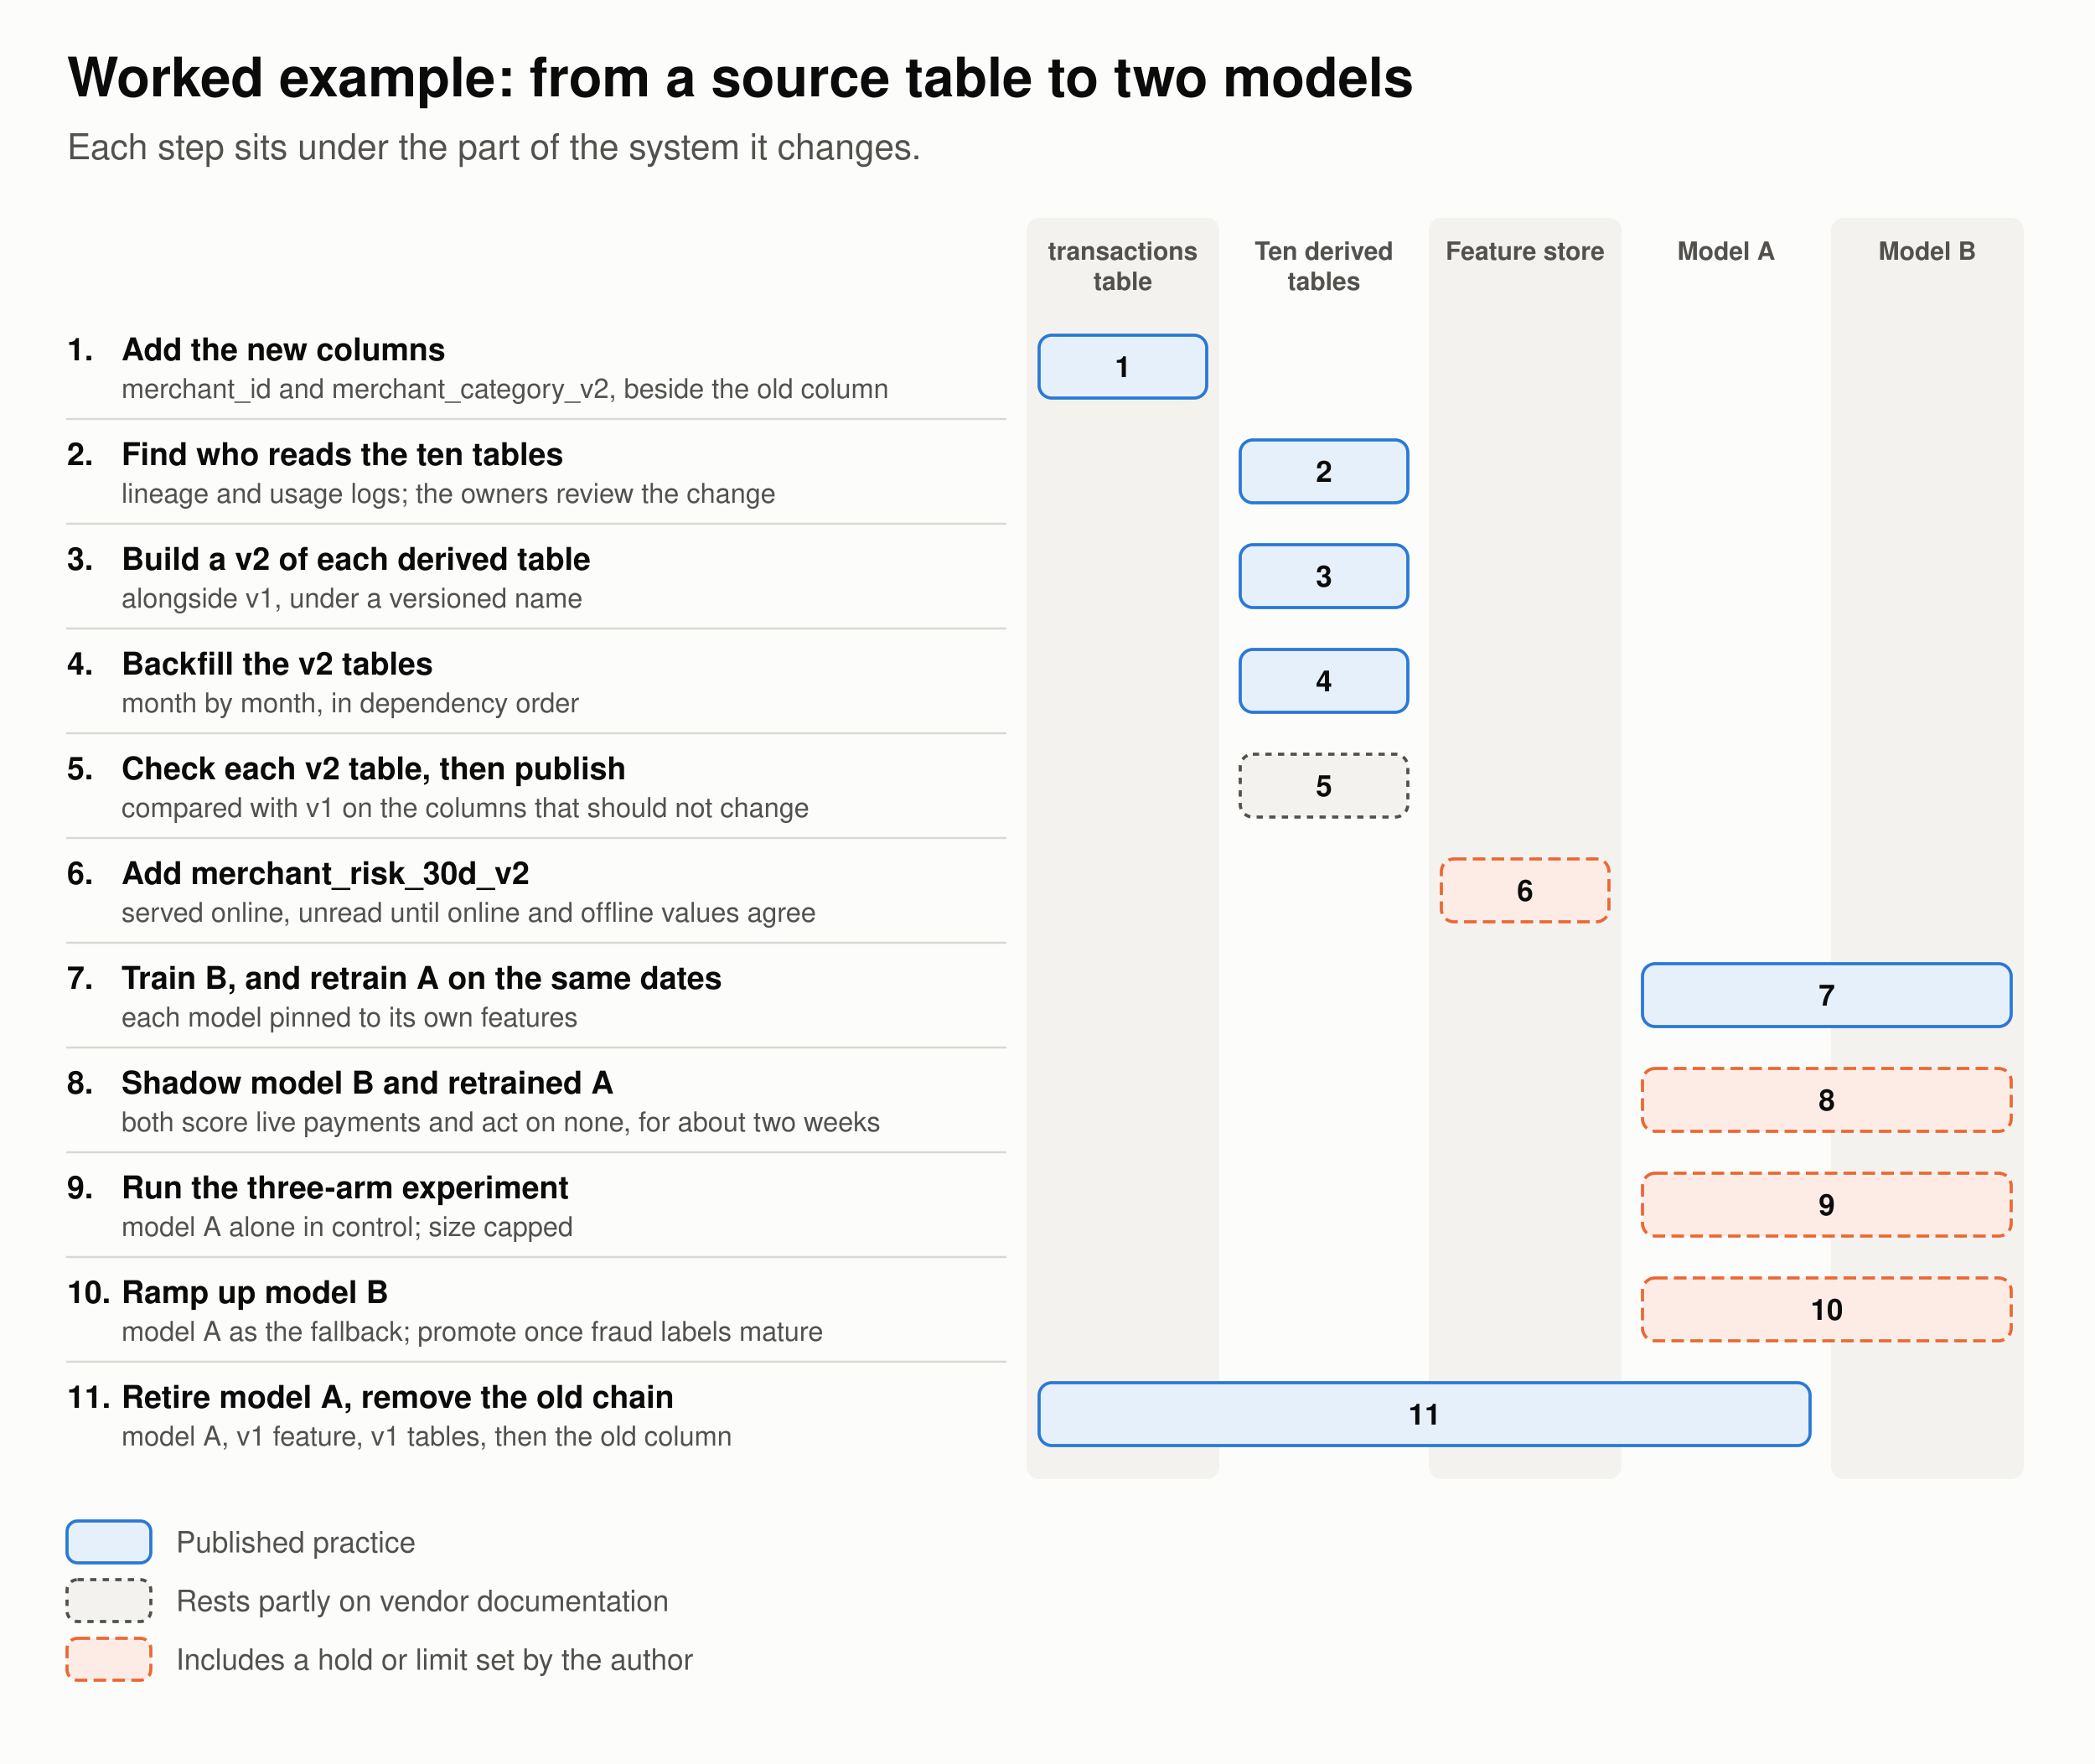
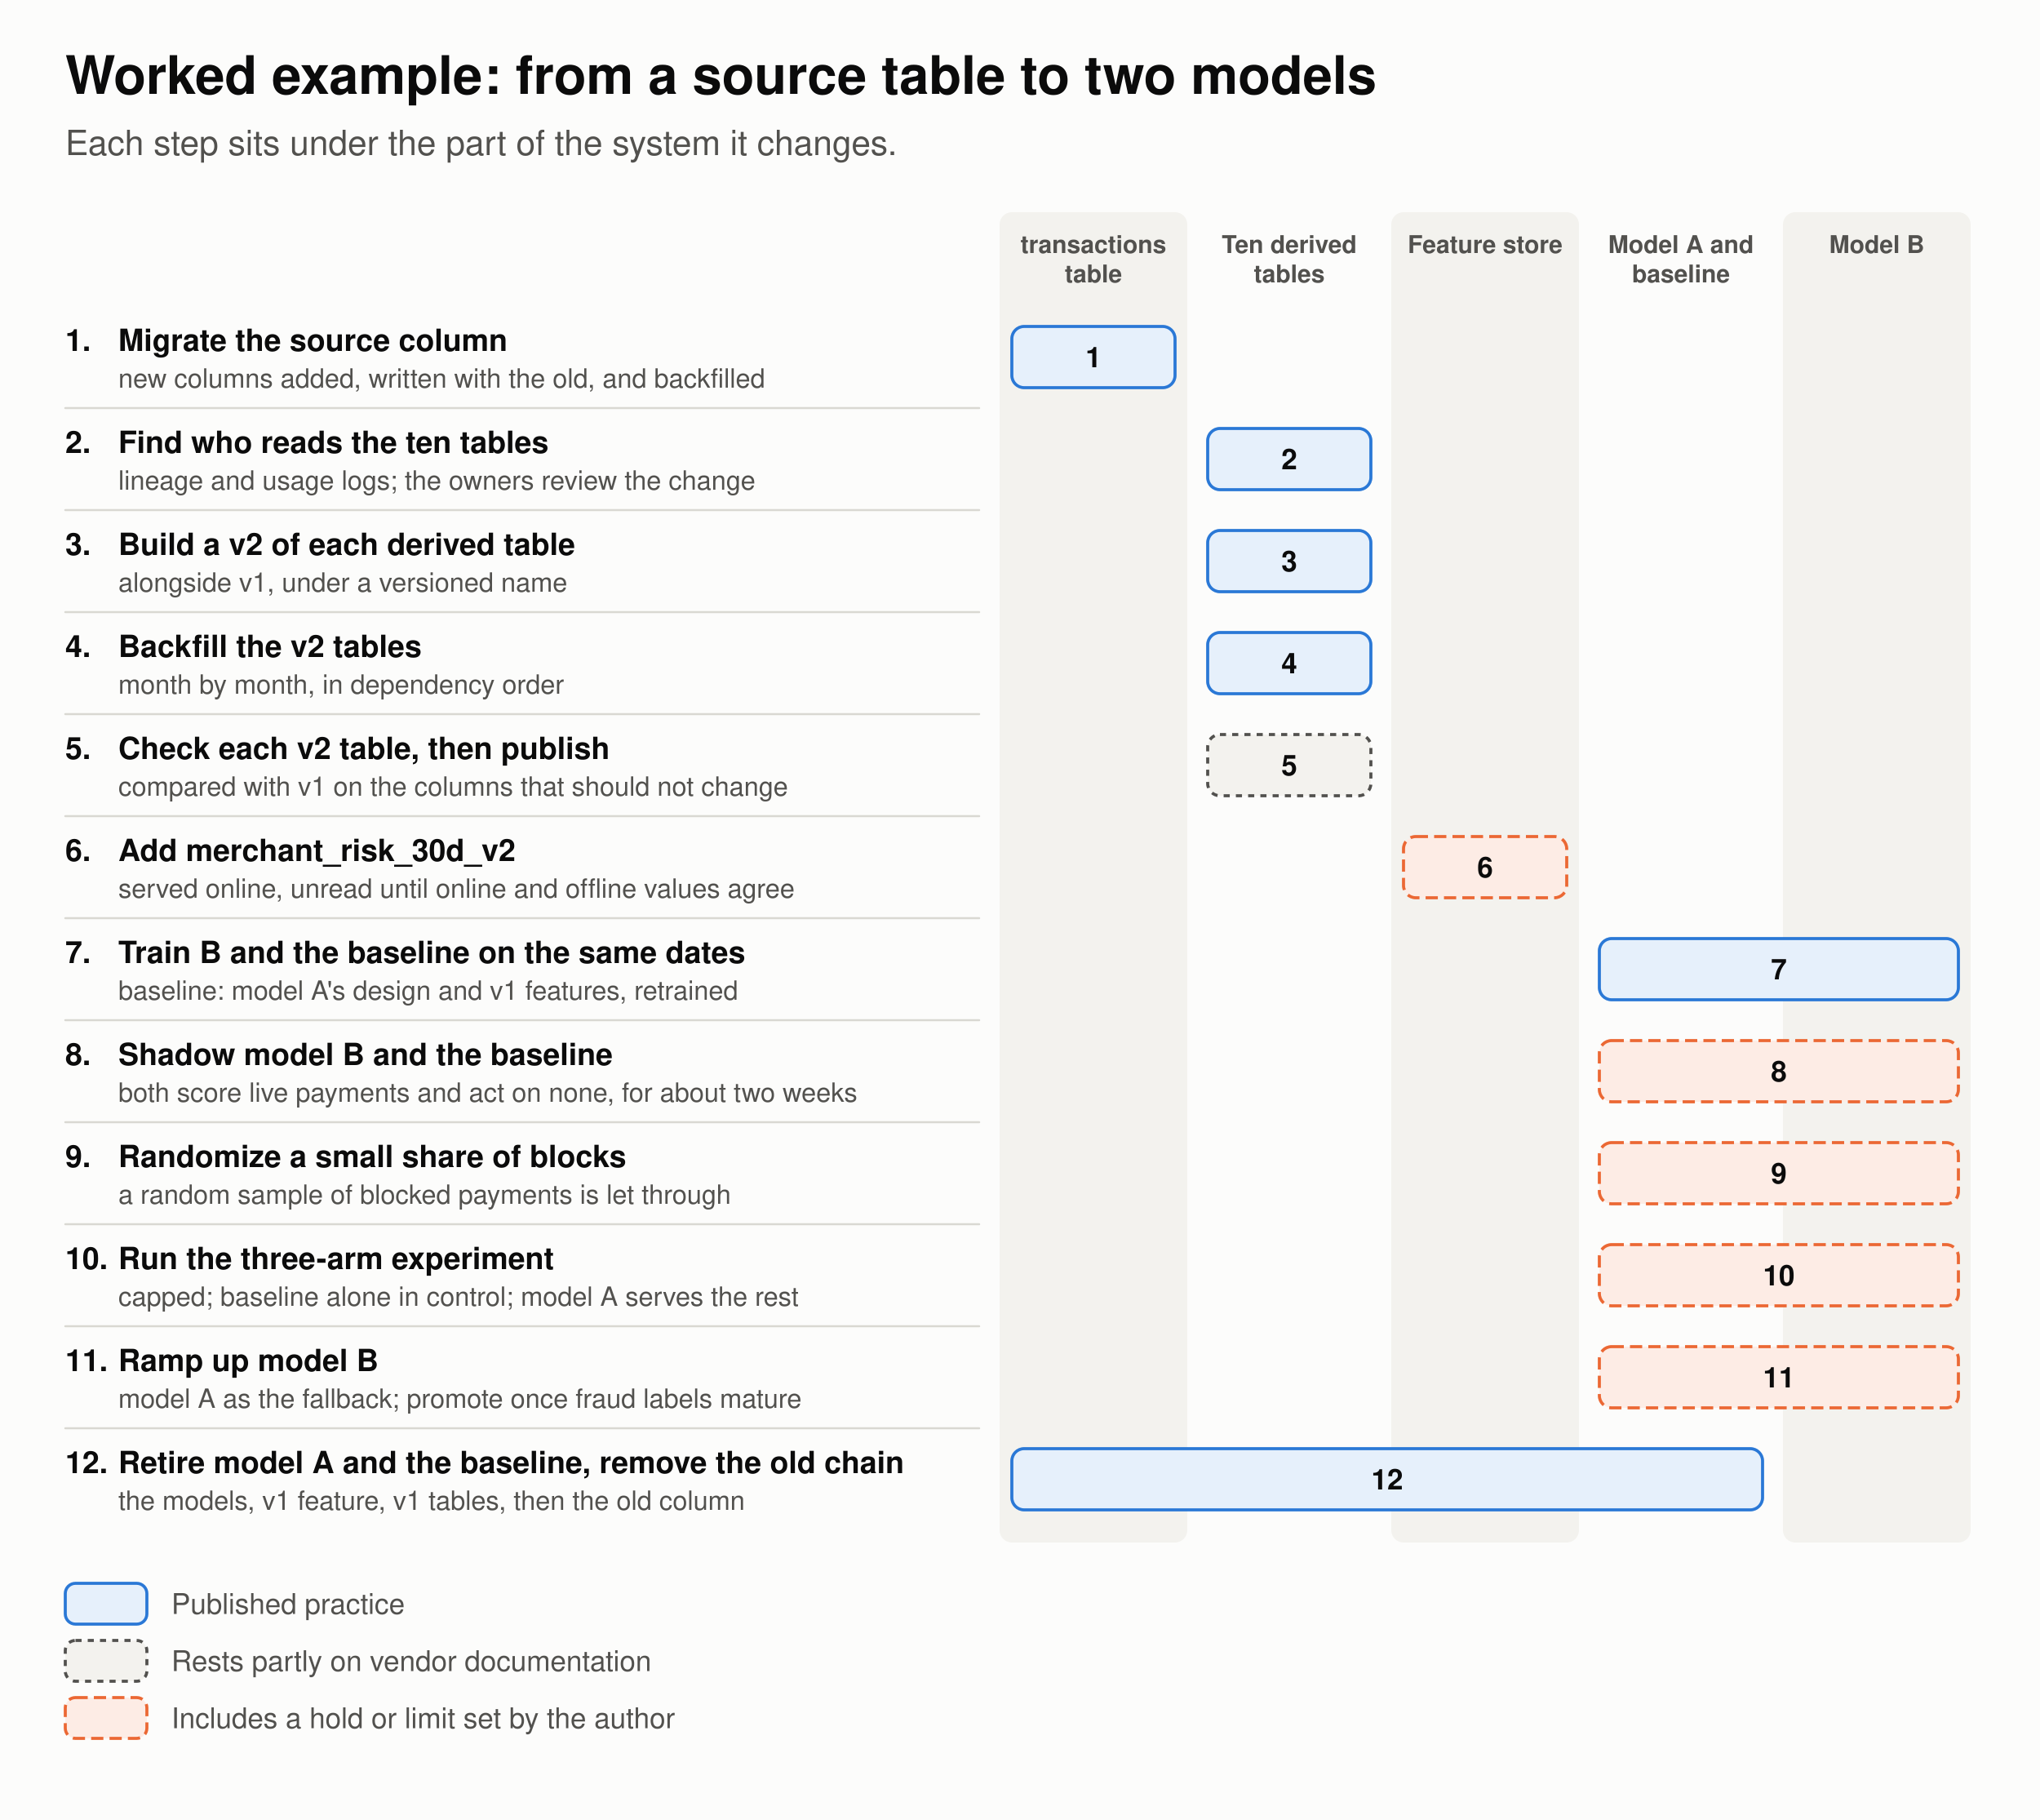
- <svg xmlns="http://www.w3.org/2000/svg" width="1000" height="842" viewBox="0 0 1000 842" role="img" aria-labelledby="worked-lanes-title worked-lanes-desc">
+ <svg xmlns="http://www.w3.org/2000/svg" width="1000" height="892" viewBox="0 0 1000 892" role="img" aria-labelledby="worked-lanes-title worked-lanes-desc">
  <g font-family="-apple-system, 'Segoe UI', Helvetica, Arial, sans-serif">
-     <rect x="0" y="0" width="1000" height="842" rx="0" fill="#fcfcfb" stroke="none" stroke-width="1.5" />
+     <rect x="0" y="0" width="1000" height="892" rx="0" fill="#fcfcfb" stroke="none" stroke-width="1.5" />
    <text x="32" y="46" font-size="26" fill="#0b0b0b" font-weight="700" text-anchor="start">Worked example: from a source table to two models</text>
    <text x="32" y="76" font-size="17" fill="#52514e" font-weight="400" text-anchor="start">Each step sits under the part of the system it changes.</text>
-     <rect x="490" y="104" width="92" height="602" rx="6" fill="#f3f2ee" stroke="none" stroke-width="1.5" />
+     <rect x="490" y="104" width="92" height="652" rx="6" fill="#f3f2ee" stroke="none" stroke-width="1.5" />
    <text x="536" y="124" font-size="12" fill="#52514e" font-weight="700" text-anchor="middle">transactions</text>
    <text x="536" y="138.4" font-size="12" fill="#52514e" font-weight="700" text-anchor="middle">table</text>
-     <rect x="586" y="104" width="92" height="602" rx="6" fill="#fcfcfb" stroke="none" stroke-width="1.5" />
+     <rect x="586" y="104" width="92" height="652" rx="6" fill="#fcfcfb" stroke="none" stroke-width="1.5" />
    <text x="632" y="124" font-size="12" fill="#52514e" font-weight="700" text-anchor="middle">Ten derived</text>
    <text x="632" y="138.4" font-size="12" fill="#52514e" font-weight="700" text-anchor="middle">tables</text>
-     <rect x="682" y="104" width="92" height="602" rx="6" fill="#f3f2ee" stroke="none" stroke-width="1.5" />
+     <rect x="682" y="104" width="92" height="652" rx="6" fill="#f3f2ee" stroke="none" stroke-width="1.5" />
    <text x="728" y="124" font-size="12" fill="#52514e" font-weight="700" text-anchor="middle">Feature store</text>
-     <rect x="778" y="104" width="92" height="602" rx="6" fill="#fcfcfb" stroke="none" stroke-width="1.5" />
-     <text x="824" y="124" font-size="12" fill="#52514e" font-weight="700" text-anchor="middle">Model A</text>
-     <rect x="874" y="104" width="92" height="602" rx="6" fill="#f3f2ee" stroke="none" stroke-width="1.5" />
+     <rect x="778" y="104" width="92" height="652" rx="6" fill="#fcfcfb" stroke="none" stroke-width="1.5" />
+     <text x="824" y="124" font-size="12" fill="#52514e" font-weight="700" text-anchor="middle">Model A and</text>
+     <text x="824" y="138.4" font-size="12" fill="#52514e" font-weight="700" text-anchor="middle">baseline</text>
+     <rect x="874" y="104" width="92" height="652" rx="6" fill="#f3f2ee" stroke="none" stroke-width="1.5" />
    <text x="920" y="124" font-size="12" fill="#52514e" font-weight="700" text-anchor="middle">Model B</text>
    <text x="32" y="172" font-size="15" fill="#0b0b0b" font-weight="700" text-anchor="start">1.</text>
-     <text x="58" y="172" font-size="15" fill="#0b0b0b" font-weight="700" text-anchor="start">Add the new columns</text>
-     <text x="58" y="190" font-size="13" fill="#52514e" font-weight="400" text-anchor="start">merchant_id and merchant_category_v2, beside the old column</text>
+     <text x="58" y="172" font-size="15" fill="#0b0b0b" font-weight="700" text-anchor="start">Migrate the source column</text>
+     <text x="58" y="190" font-size="13" fill="#52514e" font-weight="400" text-anchor="start">new columns added, written with the old, and backfilled</text>
    <rect x="496" y="160" width="80" height="30" rx="6" fill="#e6f0fb" stroke="#2a78d6" stroke-width="1.5" />
    <text x="536" y="180" font-size="14" fill="#0b0b0b" font-weight="700" text-anchor="middle">1</text>
    <line x1="32" y1="200" x2="480" y2="200" stroke="#d9d8d2" stroke-width="1" stroke-linecap="round" />
    <text x="32" y="222" font-size="15" fill="#0b0b0b" font-weight="700" text-anchor="start">2.</text>
    <text x="58" y="222" font-size="15" fill="#0b0b0b" font-weight="700" text-anchor="start">Find who reads the ten tables</text>
    <text x="58" y="240" font-size="13" fill="#52514e" font-weight="400" text-anchor="start">lineage and usage logs; the owners review the change</text>
    <rect x="592" y="210" width="80" height="30" rx="6" fill="#e6f0fb" stroke="#2a78d6" stroke-width="1.5" />
    <text x="632" y="230" font-size="14" fill="#0b0b0b" font-weight="700" text-anchor="middle">2</text>
    <line x1="32" y1="250" x2="480" y2="250" stroke="#d9d8d2" stroke-width="1" stroke-linecap="round" />
    <text x="32" y="272" font-size="15" fill="#0b0b0b" font-weight="700" text-anchor="start">3.</text>
    <text x="58" y="272" font-size="15" fill="#0b0b0b" font-weight="700" text-anchor="start">Build a v2 of each derived table</text>
    <text x="58" y="290" font-size="13" fill="#52514e" font-weight="400" text-anchor="start">alongside v1, under a versioned name</text>
    <rect x="592" y="260" width="80" height="30" rx="6" fill="#e6f0fb" stroke="#2a78d6" stroke-width="1.5" />
    <text x="632" y="280" font-size="14" fill="#0b0b0b" font-weight="700" text-anchor="middle">3</text>
    <line x1="32" y1="300" x2="480" y2="300" stroke="#d9d8d2" stroke-width="1" stroke-linecap="round" />
    <text x="32" y="322" font-size="15" fill="#0b0b0b" font-weight="700" text-anchor="start">4.</text>
    <text x="58" y="322" font-size="15" fill="#0b0b0b" font-weight="700" text-anchor="start">Backfill the v2 tables</text>
    <text x="58" y="340" font-size="13" fill="#52514e" font-weight="400" text-anchor="start">month by month, in dependency order</text>
    <rect x="592" y="310" width="80" height="30" rx="6" fill="#e6f0fb" stroke="#2a78d6" stroke-width="1.5" />
    <text x="632" y="330" font-size="14" fill="#0b0b0b" font-weight="700" text-anchor="middle">4</text>
    <line x1="32" y1="350" x2="480" y2="350" stroke="#d9d8d2" stroke-width="1" stroke-linecap="round" />
    <text x="32" y="372" font-size="15" fill="#0b0b0b" font-weight="700" text-anchor="start">5.</text>
    <text x="58" y="372" font-size="15" fill="#0b0b0b" font-weight="700" text-anchor="start">Check each v2 table, then publish</text>
    <text x="58" y="390" font-size="13" fill="#52514e" font-weight="400" text-anchor="start">compared with v1 on the columns that should not change</text>
    <rect x="592" y="360" width="80" height="30" rx="6" fill="#f3f2ee" stroke="#52514e" stroke-width="1.5" stroke-dasharray="3 3" />
    <text x="632" y="380" font-size="14" fill="#0b0b0b" font-weight="700" text-anchor="middle">5</text>
    <line x1="32" y1="400" x2="480" y2="400" stroke="#d9d8d2" stroke-width="1" stroke-linecap="round" />
    <text x="32" y="422" font-size="15" fill="#0b0b0b" font-weight="700" text-anchor="start">6.</text>
    <text x="58" y="422" font-size="15" fill="#0b0b0b" font-weight="700" text-anchor="start">Add merchant_risk_30d_v2</text>
    <text x="58" y="440" font-size="13" fill="#52514e" font-weight="400" text-anchor="start">served online, unread until online and offline values agree</text>
    <rect x="688" y="410" width="80" height="30" rx="6" fill="#fdece5" stroke="#eb6834" stroke-width="1.5" stroke-dasharray="6 3" />
    <text x="728" y="430" font-size="14" fill="#0b0b0b" font-weight="700" text-anchor="middle">6</text>
    <line x1="32" y1="450" x2="480" y2="450" stroke="#d9d8d2" stroke-width="1" stroke-linecap="round" />
    <text x="32" y="472" font-size="15" fill="#0b0b0b" font-weight="700" text-anchor="start">7.</text>
-     <text x="58" y="472" font-size="15" fill="#0b0b0b" font-weight="700" text-anchor="start">Train B, and retrain A on the same dates</text>
-     <text x="58" y="490" font-size="13" fill="#52514e" font-weight="400" text-anchor="start">each model pinned to its own features</text>
+     <text x="58" y="472" font-size="15" fill="#0b0b0b" font-weight="700" text-anchor="start">Train B and the baseline on the same dates</text>
+     <text x="58" y="490" font-size="13" fill="#52514e" font-weight="400" text-anchor="start">baseline: model A's design and v1 features, retrained</text>
    <rect x="784" y="460" width="176" height="30" rx="6" fill="#e6f0fb" stroke="#2a78d6" stroke-width="1.5" />
    <text x="872" y="480" font-size="14" fill="#0b0b0b" font-weight="700" text-anchor="middle">7</text>
    <line x1="32" y1="500" x2="480" y2="500" stroke="#d9d8d2" stroke-width="1" stroke-linecap="round" />
    <text x="32" y="522" font-size="15" fill="#0b0b0b" font-weight="700" text-anchor="start">8.</text>
-     <text x="58" y="522" font-size="15" fill="#0b0b0b" font-weight="700" text-anchor="start">Shadow model B and retrained A</text>
+     <text x="58" y="522" font-size="15" fill="#0b0b0b" font-weight="700" text-anchor="start">Shadow model B and the baseline</text>
    <text x="58" y="540" font-size="13" fill="#52514e" font-weight="400" text-anchor="start">both score live payments and act on none, for about two weeks</text>
    <rect x="784" y="510" width="176" height="30" rx="6" fill="#fdece5" stroke="#eb6834" stroke-width="1.5" stroke-dasharray="6 3" />
    <text x="872" y="530" font-size="14" fill="#0b0b0b" font-weight="700" text-anchor="middle">8</text>
    <line x1="32" y1="550" x2="480" y2="550" stroke="#d9d8d2" stroke-width="1" stroke-linecap="round" />
    <text x="32" y="572" font-size="15" fill="#0b0b0b" font-weight="700" text-anchor="start">9.</text>
-     <text x="58" y="572" font-size="15" fill="#0b0b0b" font-weight="700" text-anchor="start">Run the three-arm experiment</text>
-     <text x="58" y="590" font-size="13" fill="#52514e" font-weight="400" text-anchor="start">model A alone in control; size capped</text>
+     <text x="58" y="572" font-size="15" fill="#0b0b0b" font-weight="700" text-anchor="start">Randomize a small share of blocks</text>
+     <text x="58" y="590" font-size="13" fill="#52514e" font-weight="400" text-anchor="start">a random sample of blocked payments is let through</text>
    <rect x="784" y="560" width="176" height="30" rx="6" fill="#fdece5" stroke="#eb6834" stroke-width="1.5" stroke-dasharray="6 3" />
    <text x="872" y="580" font-size="14" fill="#0b0b0b" font-weight="700" text-anchor="middle">9</text>
    <line x1="32" y1="600" x2="480" y2="600" stroke="#d9d8d2" stroke-width="1" stroke-linecap="round" />
    <text x="32" y="622" font-size="15" fill="#0b0b0b" font-weight="700" text-anchor="start">10.</text>
-     <text x="58" y="622" font-size="15" fill="#0b0b0b" font-weight="700" text-anchor="start">Ramp up model B</text>
-     <text x="58" y="640" font-size="13" fill="#52514e" font-weight="400" text-anchor="start">model A as the fallback; promote once fraud labels mature</text>
+     <text x="58" y="622" font-size="15" fill="#0b0b0b" font-weight="700" text-anchor="start">Run the three-arm experiment</text>
+     <text x="58" y="640" font-size="13" fill="#52514e" font-weight="400" text-anchor="start">capped; baseline alone in control; model A serves the rest</text>
    <rect x="784" y="610" width="176" height="30" rx="6" fill="#fdece5" stroke="#eb6834" stroke-width="1.5" stroke-dasharray="6 3" />
    <text x="872" y="630" font-size="14" fill="#0b0b0b" font-weight="700" text-anchor="middle">10</text>
    <line x1="32" y1="650" x2="480" y2="650" stroke="#d9d8d2" stroke-width="1" stroke-linecap="round" />
    <text x="32" y="672" font-size="15" fill="#0b0b0b" font-weight="700" text-anchor="start">11.</text>
-     <text x="58" y="672" font-size="15" fill="#0b0b0b" font-weight="700" text-anchor="start">Retire model A, remove the old chain</text>
-     <text x="58" y="690" font-size="13" fill="#52514e" font-weight="400" text-anchor="start">model A, v1 feature, v1 tables, then the old column</text>
-     <rect x="496" y="660" width="368" height="30" rx="6" fill="#e6f0fb" stroke="#2a78d6" stroke-width="1.5" />
-     <text x="680" y="680" font-size="14" fill="#0b0b0b" font-weight="700" text-anchor="middle">11</text>
-     <rect x="32" y="726" width="40" height="20" rx="5" fill="#e6f0fb" stroke="#2a78d6" stroke-width="1.5" />
-     <text x="84" y="741" font-size="14" fill="#52514e" font-weight="400" text-anchor="start">Published practice</text>
-     <rect x="32" y="754" width="40" height="20" rx="5" fill="#f3f2ee" stroke="#52514e" stroke-width="1.5" stroke-dasharray="3 3" />
-     <text x="84" y="769" font-size="14" fill="#52514e" font-weight="400" text-anchor="start">Rests partly on vendor documentation</text>
-     <rect x="32" y="782" width="40" height="20" rx="5" fill="#fdece5" stroke="#eb6834" stroke-width="1.5" stroke-dasharray="6 3" />
-     <text x="84" y="797" font-size="14" fill="#52514e" font-weight="400" text-anchor="start">Includes a hold or limit set by the author</text>
+     <text x="58" y="672" font-size="15" fill="#0b0b0b" font-weight="700" text-anchor="start">Ramp up model B</text>
+     <text x="58" y="690" font-size="13" fill="#52514e" font-weight="400" text-anchor="start">model A as the fallback; promote once fraud labels mature</text>
+     <rect x="784" y="660" width="176" height="30" rx="6" fill="#fdece5" stroke="#eb6834" stroke-width="1.5" stroke-dasharray="6 3" />
+     <text x="872" y="680" font-size="14" fill="#0b0b0b" font-weight="700" text-anchor="middle">11</text>
+     <line x1="32" y1="700" x2="480" y2="700" stroke="#d9d8d2" stroke-width="1" stroke-linecap="round" />
+     <text x="32" y="722" font-size="15" fill="#0b0b0b" font-weight="700" text-anchor="start">12.</text>
+     <text x="58" y="722" font-size="15" fill="#0b0b0b" font-weight="700" text-anchor="start">Retire model A and the baseline, remove the old chain</text>
+     <text x="58" y="740" font-size="13" fill="#52514e" font-weight="400" text-anchor="start">the models, v1 feature, v1 tables, then the old column</text>
+     <rect x="496" y="710" width="368" height="30" rx="6" fill="#e6f0fb" stroke="#2a78d6" stroke-width="1.5" />
+     <text x="680" y="730" font-size="14" fill="#0b0b0b" font-weight="700" text-anchor="middle">12</text>
+     <rect x="32" y="776" width="40" height="20" rx="5" fill="#e6f0fb" stroke="#2a78d6" stroke-width="1.5" />
+     <text x="84" y="791" font-size="14" fill="#52514e" font-weight="400" text-anchor="start">Published practice</text>
+     <rect x="32" y="804" width="40" height="20" rx="5" fill="#f3f2ee" stroke="#52514e" stroke-width="1.5" stroke-dasharray="3 3" />
+     <text x="84" y="819" font-size="14" fill="#52514e" font-weight="400" text-anchor="start">Rests partly on vendor documentation</text>
+     <rect x="32" y="832" width="40" height="20" rx="5" fill="#fdece5" stroke="#eb6834" stroke-width="1.5" stroke-dasharray="6 3" />
+     <text x="84" y="847" font-size="14" fill="#52514e" font-weight="400" text-anchor="start">Includes a hold or limit set by the author</text>
  </g>
</svg>
